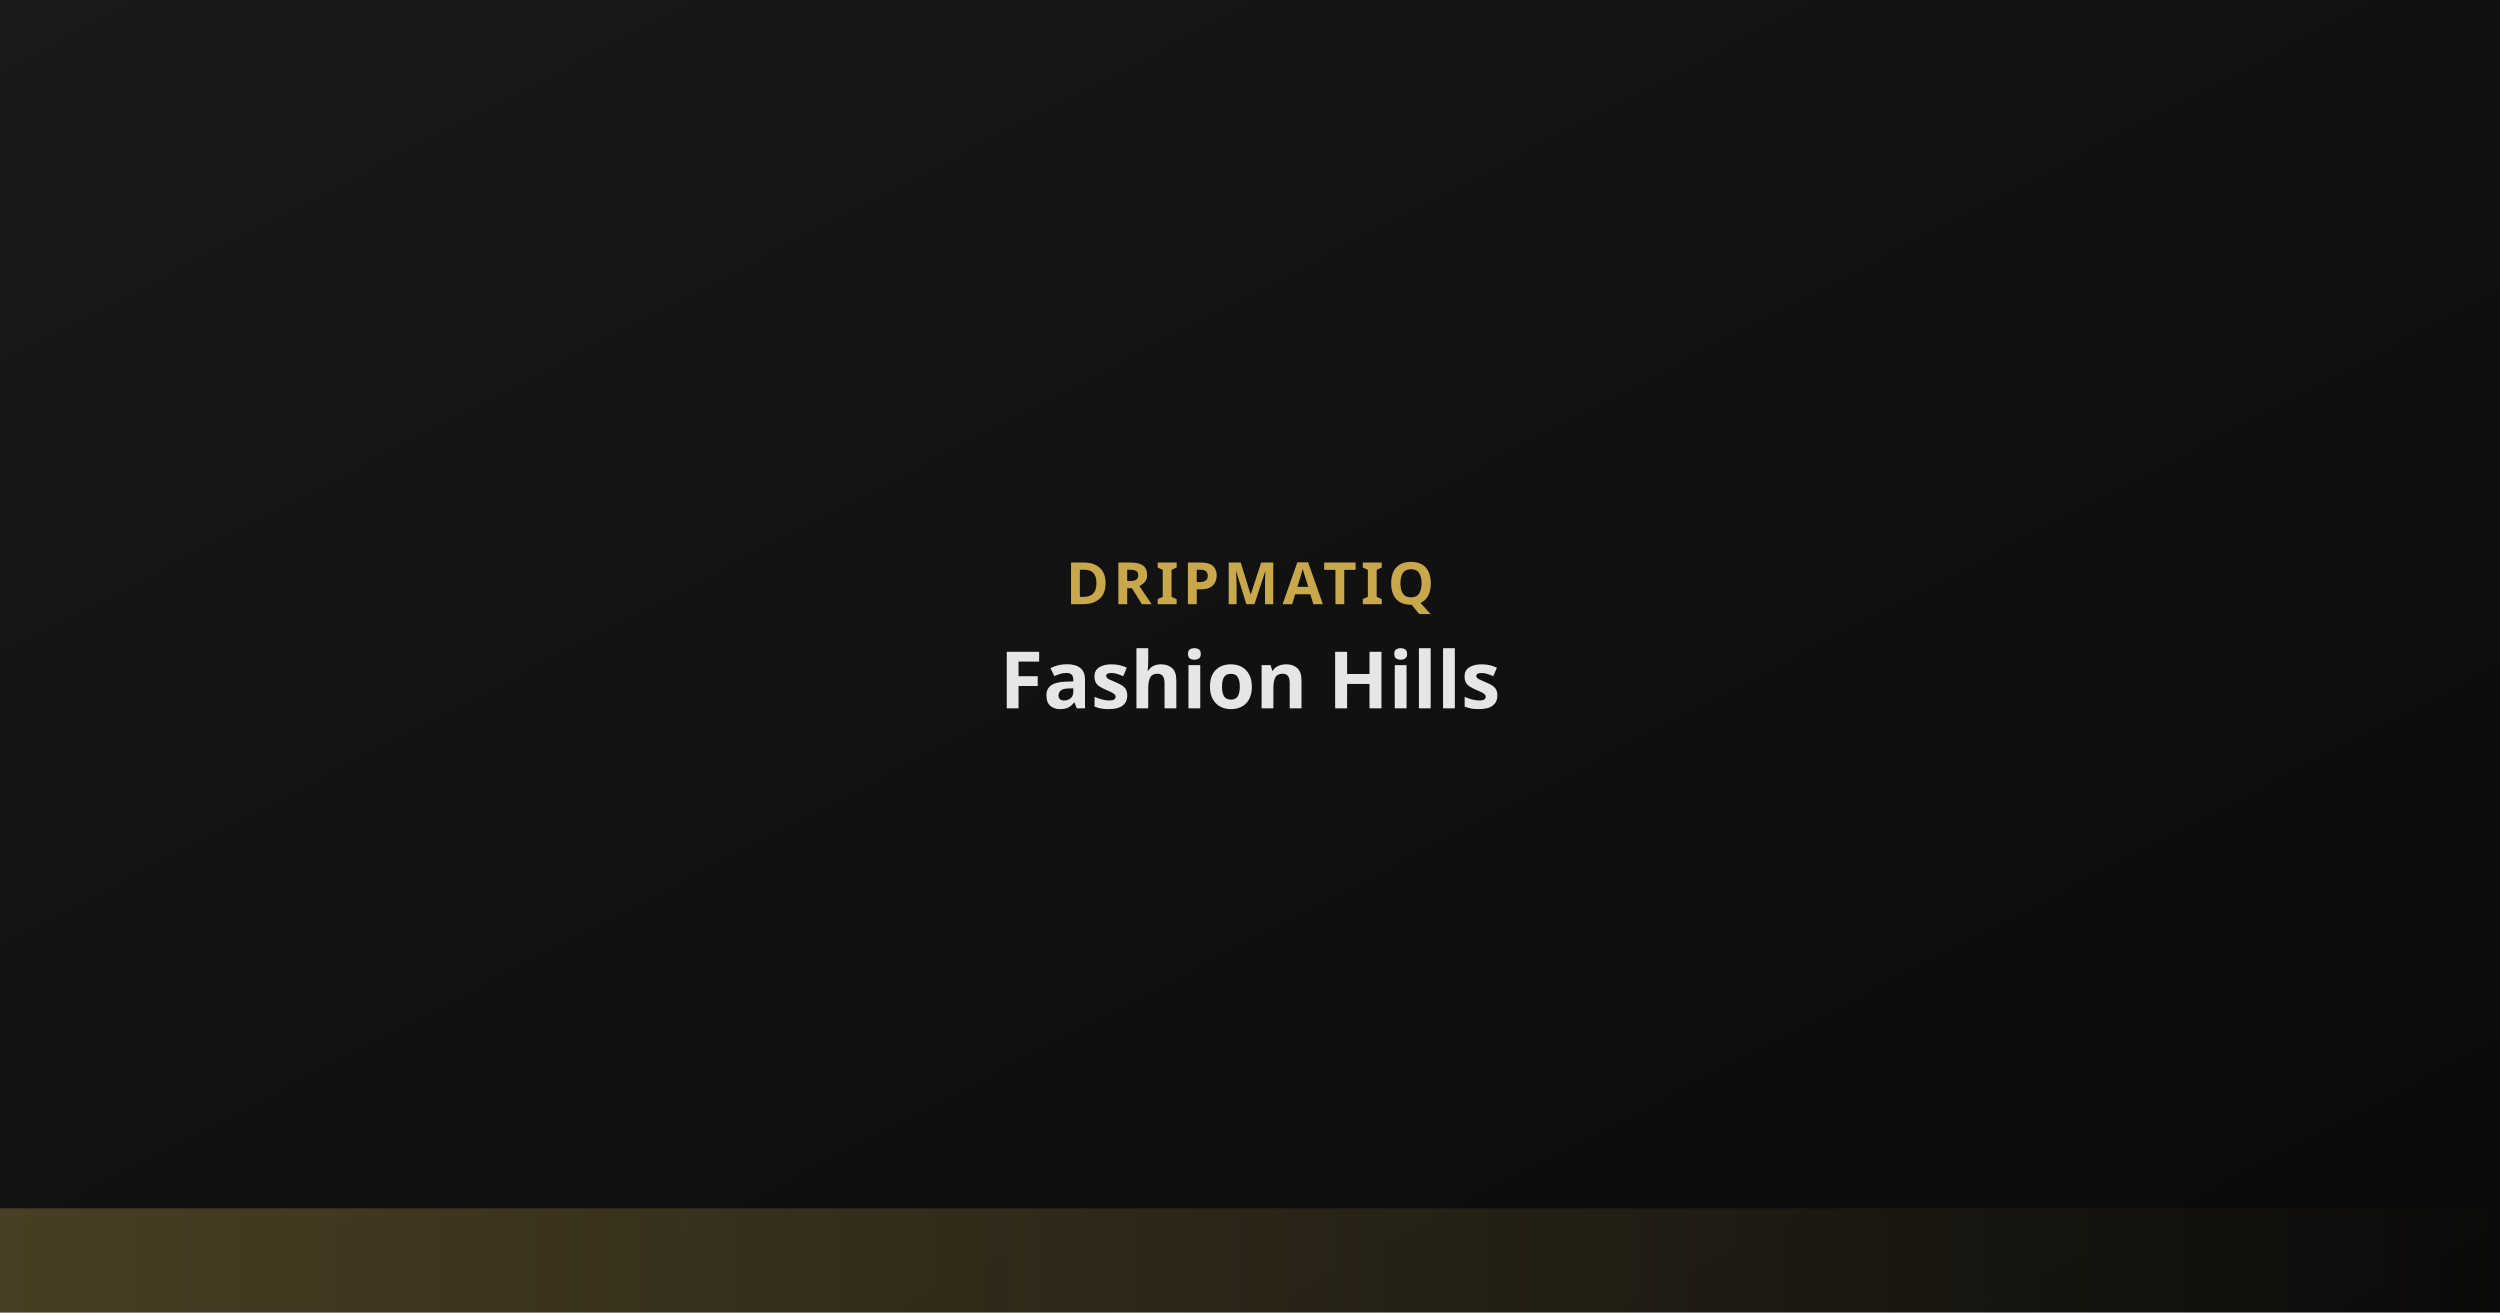
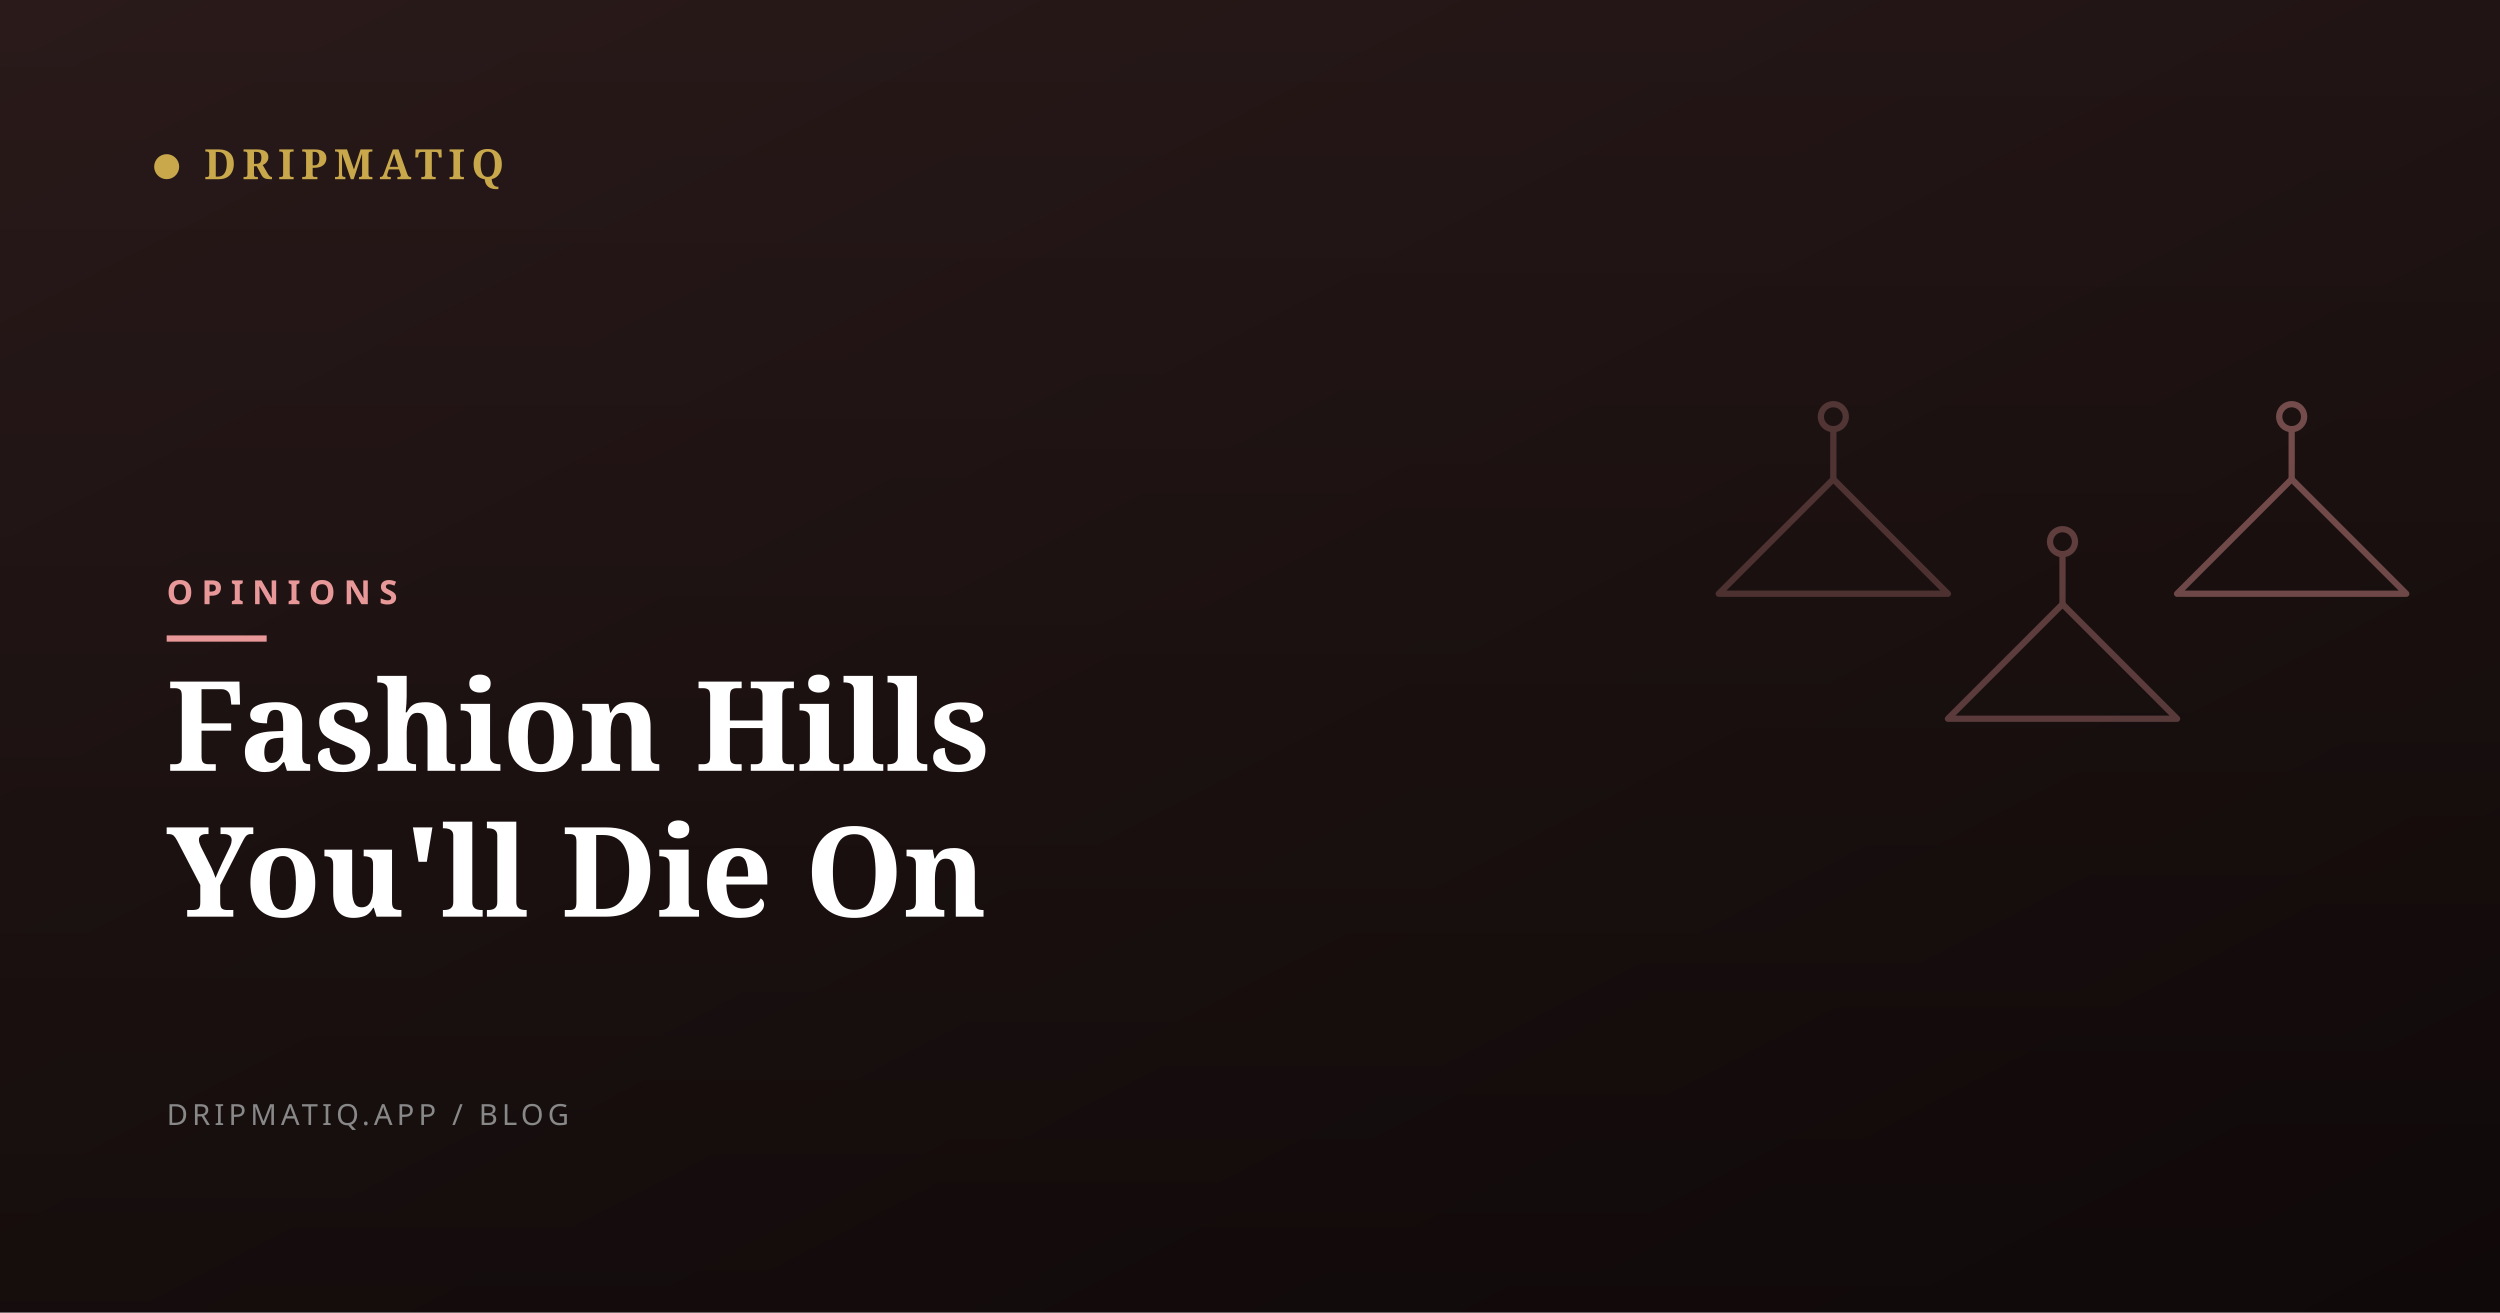
- <svg xmlns="http://www.w3.org/2000/svg" width="1200" height="630" viewBox="0 0 1200 630">
+ <svg xmlns="http://www.w3.org/2000/svg" width="1200" height="630" viewBox="0 0 1200 630" role="img" aria-label="OPINIONS: Fashion Hills You'll Die On">
  <defs>
-     <linearGradient id="g" x1="0%" y1="0%" x2="100%" y2="100%">
-       <stop offset="0%" stop-color="#1a1a1a" />
-       <stop offset="50%" stop-color="#111111" />
-       <stop offset="100%" stop-color="#0a0a0a" />
+     <linearGradient id="bg" x1="0%" y1="0%" x2="100%" y2="100%">
+       <stop offset="0%" stop-color="#2a1a1a" />
+       <stop offset="100%" stop-color="#180e0e" />
    </linearGradient>
-     <linearGradient id="a" x1="0%" y1="0%" x2="100%" y2="0%">
-       <stop offset="0%" stop-color="#c9a84c" stop-opacity="0.3" />
-       <stop offset="100%" stop-color="#c9a84c" stop-opacity="0" />
+     <linearGradient id="vg" x1="0%" y1="100%" x2="0%" y2="0%">
+       <stop offset="0%" stop-color="#000" stop-opacity="0.35" />
+       <stop offset="100%" stop-color="#000" stop-opacity="0" />
    </linearGradient>
  </defs>
-   <rect width="1200" height="630" fill="url(#g)" />
-   <rect x="0" y="580" width="1200" height="50" fill="url(#a)" />
-   <text x="600" y="290" text-anchor="middle" fill="#c9a84c" font-family="system-ui,sans-serif" font-size="28" font-weight="700" letter-spacing="2">DRIPMATIQ</text>
-   <text x="600" y="340" text-anchor="middle" fill="#e6e6e6" font-family="system-ui,sans-serif" font-size="38" font-weight="600">Fashion Hills</text>
+   <rect width="1200" height="630" fill="url(#bg)" />
+   <g opacity="0.30" stroke="#e89898" stroke-width="3" fill="none" stroke-linecap="round" stroke-linejoin="round">
+     <circle cx="880" cy="200" r="6" />
+     <path d="M880 206 L 880 230" />
+     <path d="M825 285 L 880 230 L 935 285 Z" />
+   </g>
+   <g opacity="0.40" stroke="#e89898" stroke-width="3" fill="none" stroke-linecap="round" stroke-linejoin="round">
+     <circle cx="990" cy="260" r="6" />
+     <path d="M990 266 L 990 290" />
+     <path d="M935 345 L 990 290 L 1045 345 Z" />
+   </g>
+   <g opacity="0.50" stroke="#e89898" stroke-width="3" fill="none" stroke-linecap="round" stroke-linejoin="round">
+     <circle cx="1100" cy="200" r="6" />
+     <path d="M1100 206 L 1100 230" />
+     <path d="M1045 285 L 1100 230 L 1155 285 Z" />
+   </g>
+   <rect width="1200" height="630" fill="url(#vg)" />
+   <g transform="translate(80,80)">
+     <circle cx="0" cy="0" r="6" fill="#c9a84c" />
+     <text x="18" y="6" fill="#c9a84c" font-family="Georgia,serif" font-size="20" font-weight="600" letter-spacing="3">DRIPMATIQ</text>
+   </g>
+   <text x="80" y="290" fill="#e89898" font-family="system-ui,sans-serif" font-size="16" font-weight="700" letter-spacing="4">OPINIONS</text>
+   <rect x="80" y="305" width="48" height="3" fill="#e89898" />
+   <text x="80" y="370" fill="#ffffff" font-family="Georgia,serif" font-size="60" font-weight="700">Fashion Hills</text>
+   <text x="80" y="440" fill="#ffffff" font-family="Georgia,serif" font-size="60" font-weight="700">You'll Die On</text>
+   <text x="80" y="540" fill="#888" font-family="system-ui,sans-serif" font-size="14" letter-spacing="2">DRIPMATIQ.APP / BLOG</text>
</svg>
